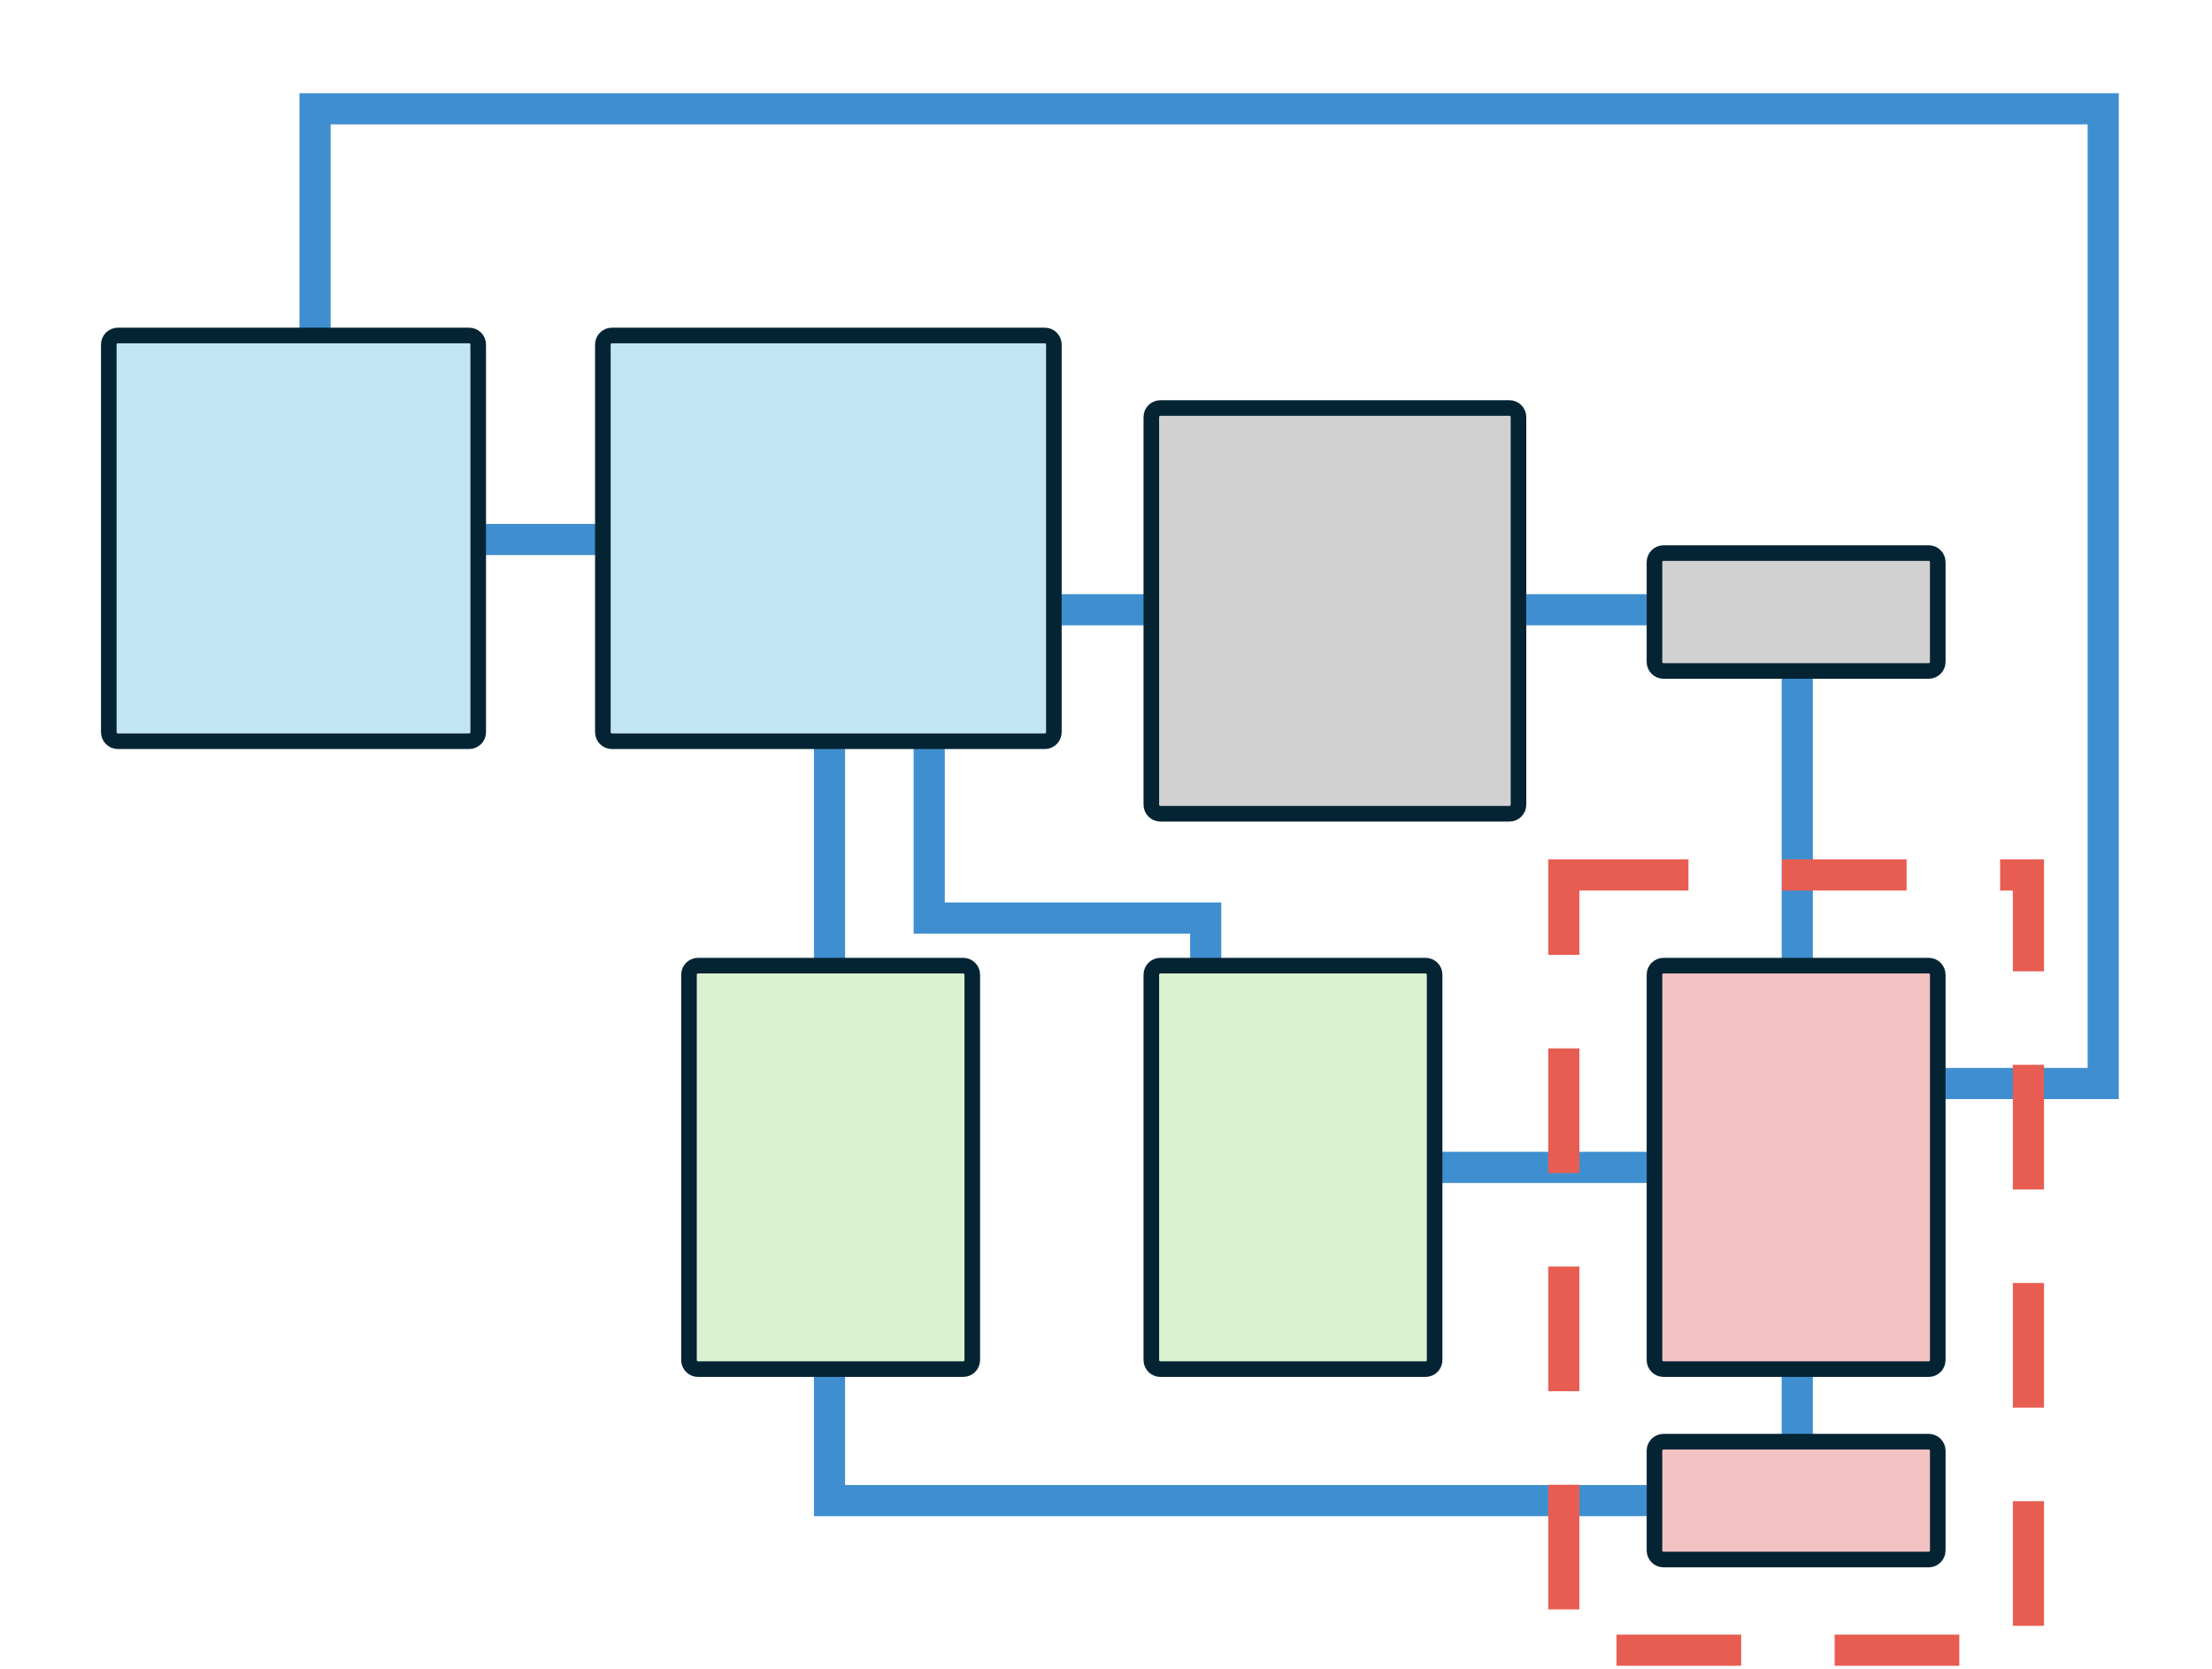
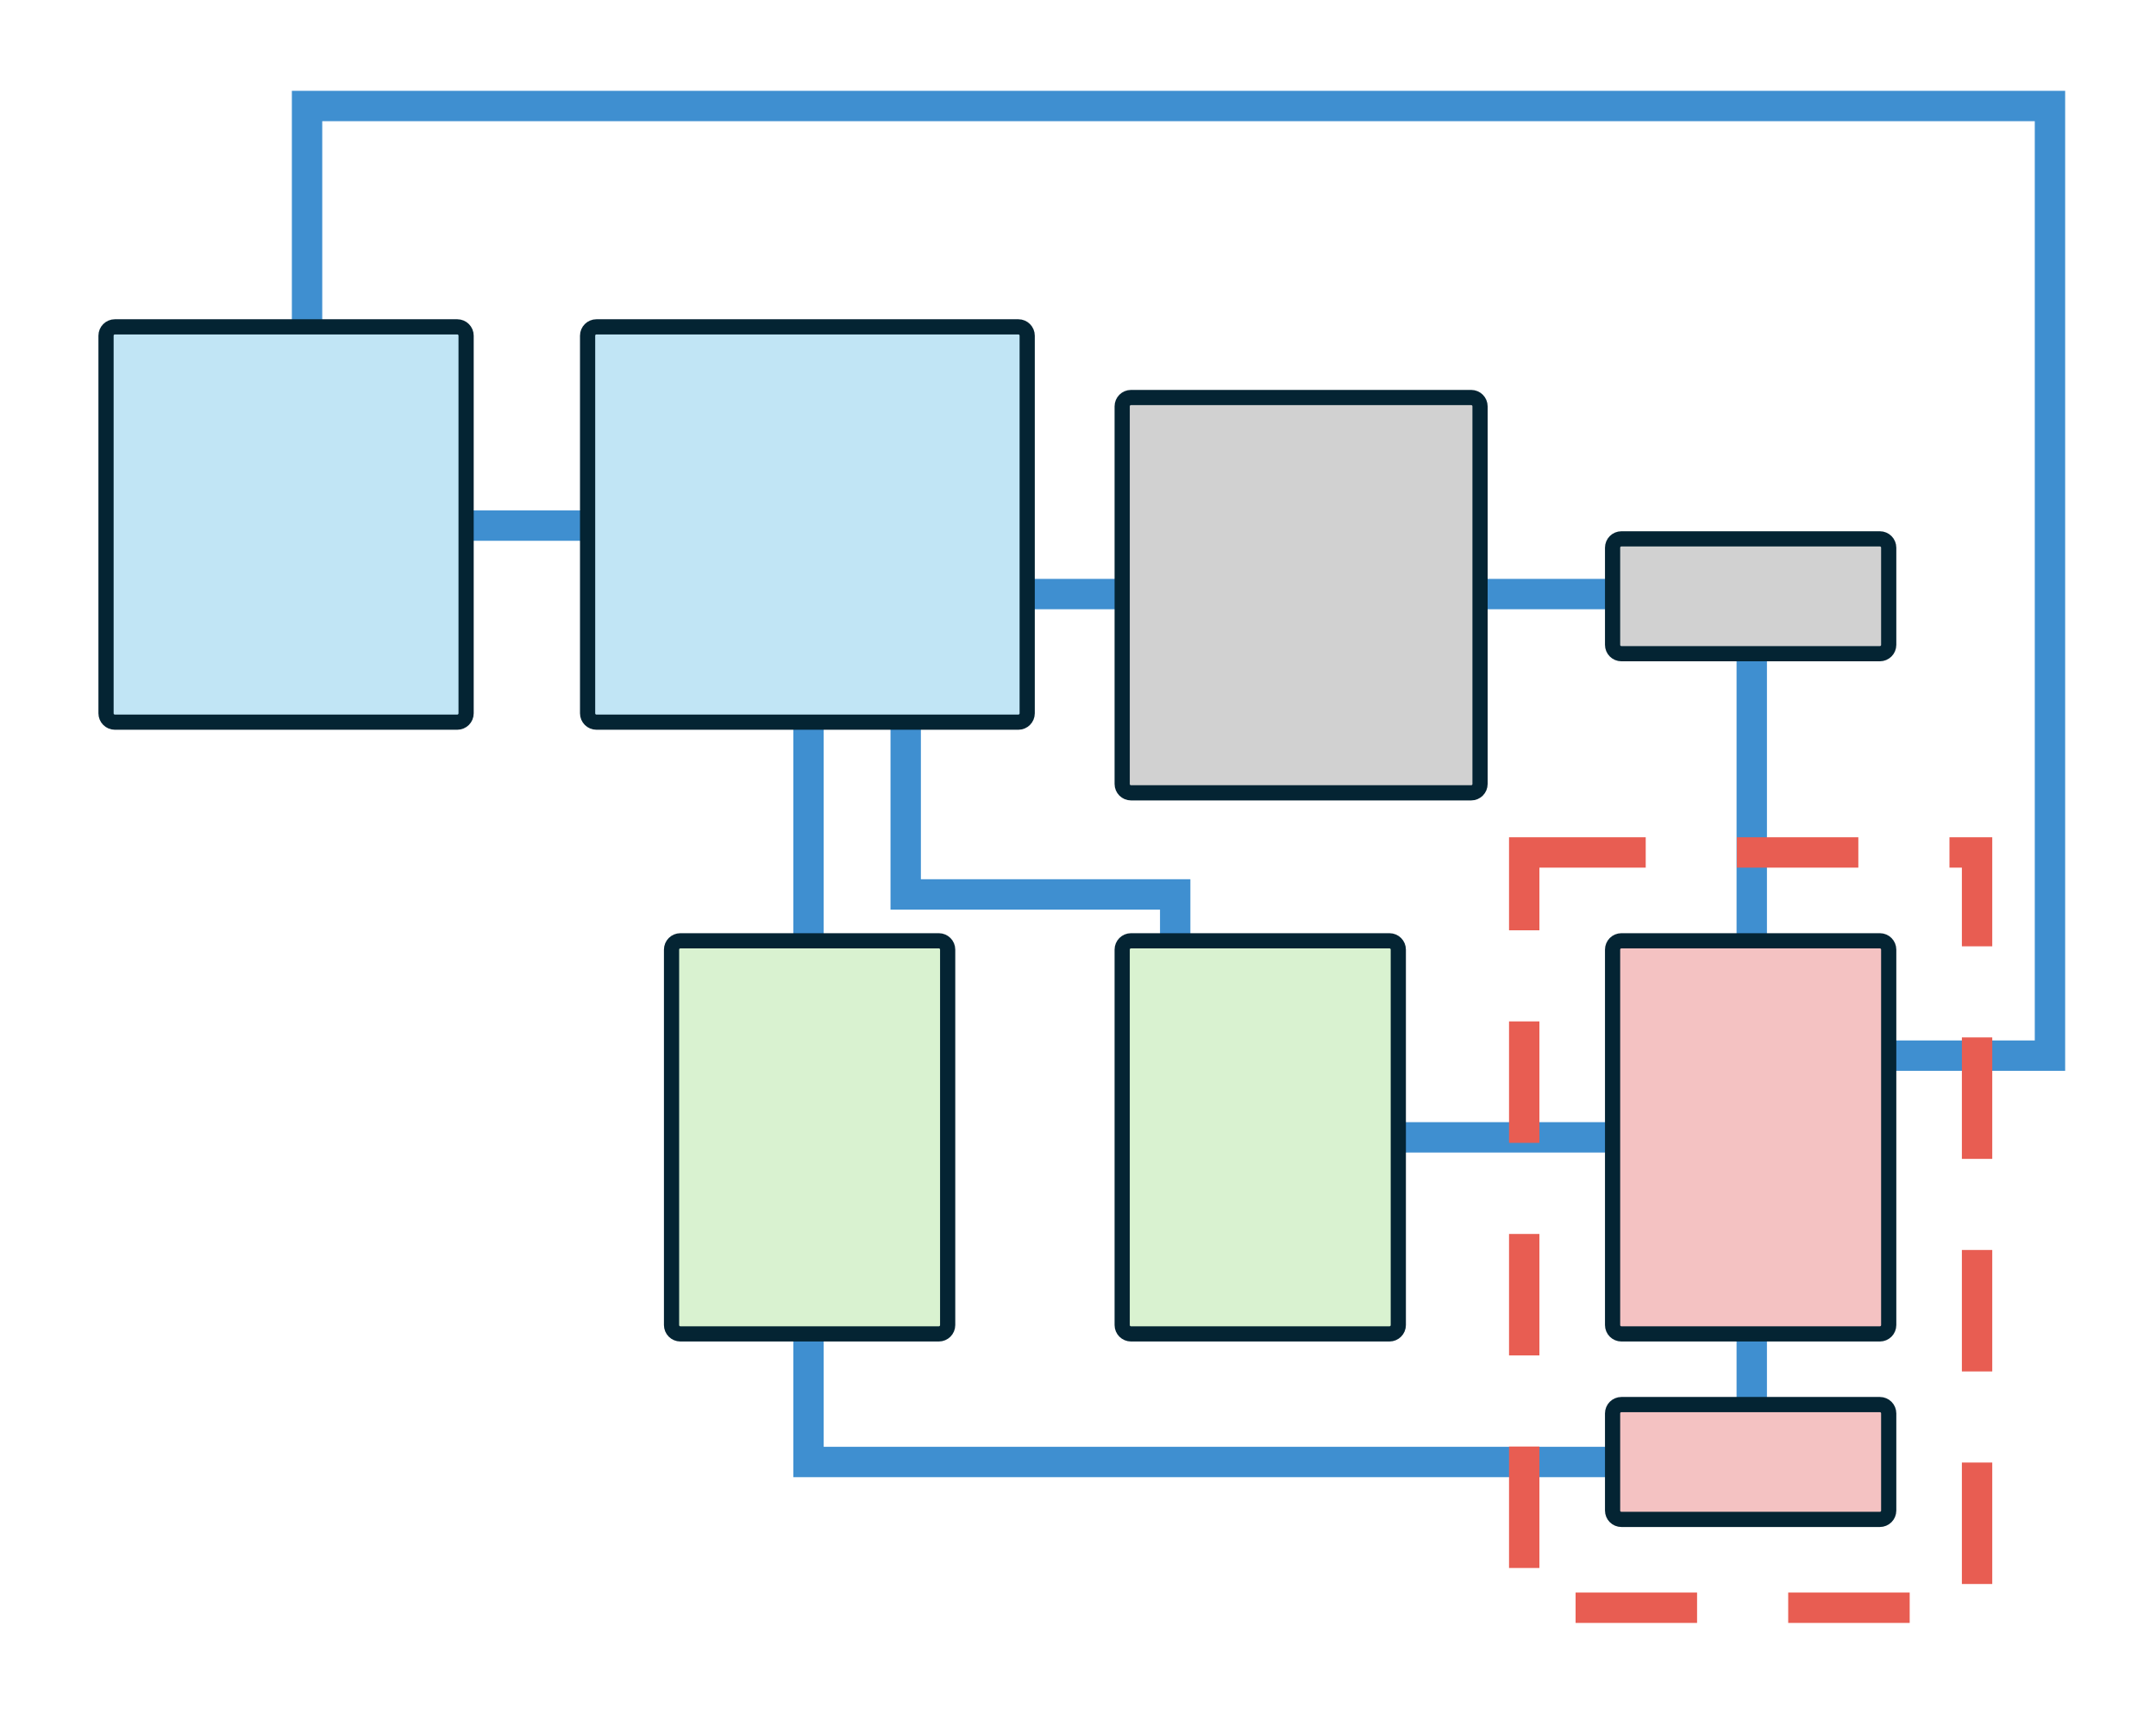
- <svg xmlns="http://www.w3.org/2000/svg" version="1.1" class="td-diagram" viewBox="-48 -148 976 736" preserveAspectRatio="xMidYMid meet" role="img">
+ <svg xmlns="http://www.w3.org/2000/svg" version="1.1" class="td-diagram" viewBox="-48 -148 976 776" preserveAspectRatio="xMidYMid meet" role="img">
  <path d="M163 90L218 90" fill="none" stroke="#3F8FD0" stroke-width="13.75" stroke-linecap="square" stroke-linejoin="miter" class="td-edge" data-edge="mainboard~toolhead_board" data-kind="signal" />
  <path d="M417 121L460 121" fill="none" stroke="#3F8FD0" stroke-width="13.75" stroke-linecap="square" stroke-linejoin="miter" class="td-edge" data-edge="toolhead_board~motor" data-kind="power" />
  <path d="M318 179L318 278" fill="none" stroke="#3F8FD0" stroke-width="13.75" stroke-linecap="square" stroke-linejoin="miter" class="td-edge" data-edge="toolhead_board~part_cooling_fan" data-kind="power" />
  <path d="M362 179L362 257L484 257L484 278" fill="none" stroke="#3F8FD0" stroke-width="13.75" stroke-linecap="square" stroke-linejoin="miter" class="td-edge" data-edge="toolhead_board~hotend_fan" data-kind="power" />
  <path d="M622 121L682 121" fill="none" stroke="#3F8FD0" stroke-width="13.75" stroke-linecap="square" stroke-linejoin="miter" class="td-edge" data-edge="motor~gears" data-kind="mechanical" />
  <path d="M745 148L745 278" fill="none" stroke="#3F8FD0" stroke-width="13.75" stroke-linecap="square" stroke-linejoin="miter" class="td-edge" data-edge="gears~heatsink" data-kind="filament" />
  <path d="M745 456L745 488" fill="none" stroke="#3F8FD0" stroke-width="13.75" stroke-linecap="square" stroke-linejoin="miter" class="td-edge" data-edge="heatsink~nozzle" data-kind="filament" />
  <path d="M585 367L682 367" fill="none" stroke="#3F8FD0" stroke-width="13.75" stroke-linecap="square" stroke-linejoin="miter" class="td-edge" data-edge="hotend_fan~heatsink" data-kind="air" />
  <path d="M318 456L318 514L682 514" fill="none" stroke="#3F8FD0" stroke-width="13.75" stroke-linecap="square" stroke-linejoin="miter" class="td-edge" data-edge="part_cooling_fan~nozzle" data-kind="air" />
  <path d="M91 0L91 -100L880 -100L880 330L807 330" fill="none" stroke="#3F8FD0" stroke-width="13.75" stroke-linecap="square" stroke-linejoin="miter" class="td-edge" data-edge="mainboard~heatsink" data-kind="power" />
  <g class="td-block" data-block="mainboard" data-group="control">
    <rect x="0" y="0" width="163" height="179" rx="4" fill="#C1E5F5" stroke="#042433" stroke-width="6.88" />
  </g>
  <g class="td-block" data-block="toolhead_board" data-group="control">
    <rect x="218" y="0" width="199" height="179" rx="4" fill="#C1E5F5" stroke="#042433" stroke-width="6.88" />
  </g>
  <g class="td-block" data-block="motor" data-group="drive">
    <rect x="460" y="32" width="162" height="179" rx="4" fill="#D1D1D1" stroke="#042433" stroke-width="6.88" />
  </g>
  <g class="td-block" data-block="gears" data-group="drive">
    <rect x="682" y="96" width="125" height="52" rx="4" fill="#D1D1D1" stroke="#042433" stroke-width="6.88" />
  </g>
  <g class="td-block" data-block="part_cooling_fan" data-group="cooling">
    <rect x="256" y="278" width="125" height="178" rx="4" fill="#D9F2D0" stroke="#042433" stroke-width="6.88" />
  </g>
  <g class="td-block" data-block="hotend_fan" data-group="cooling">
    <rect x="460" y="278" width="125" height="178" rx="4" fill="#D9F2D0" stroke="#042433" stroke-width="6.88" />
  </g>
  <g class="td-block is-tool" data-block="heatsink" data-group="hot">
    <rect x="682" y="278" width="125" height="178" rx="4" fill="#F4C2C2" stroke="#042433" stroke-width="6.88" />
  </g>
  <g class="td-block is-tool" data-block="nozzle" data-group="hot">
    <rect x="682" y="488" width="125" height="52" rx="4" fill="#F4C2C2" stroke="#042433" stroke-width="6.88" />
  </g>
  <path class="td-boundary" d="M642 238L847 238L847 580L642 580Z" fill="none" stroke="#E85D52" stroke-width="13.75" stroke-dasharray="55 41.25" stroke-linejoin="miter" />
</svg>
